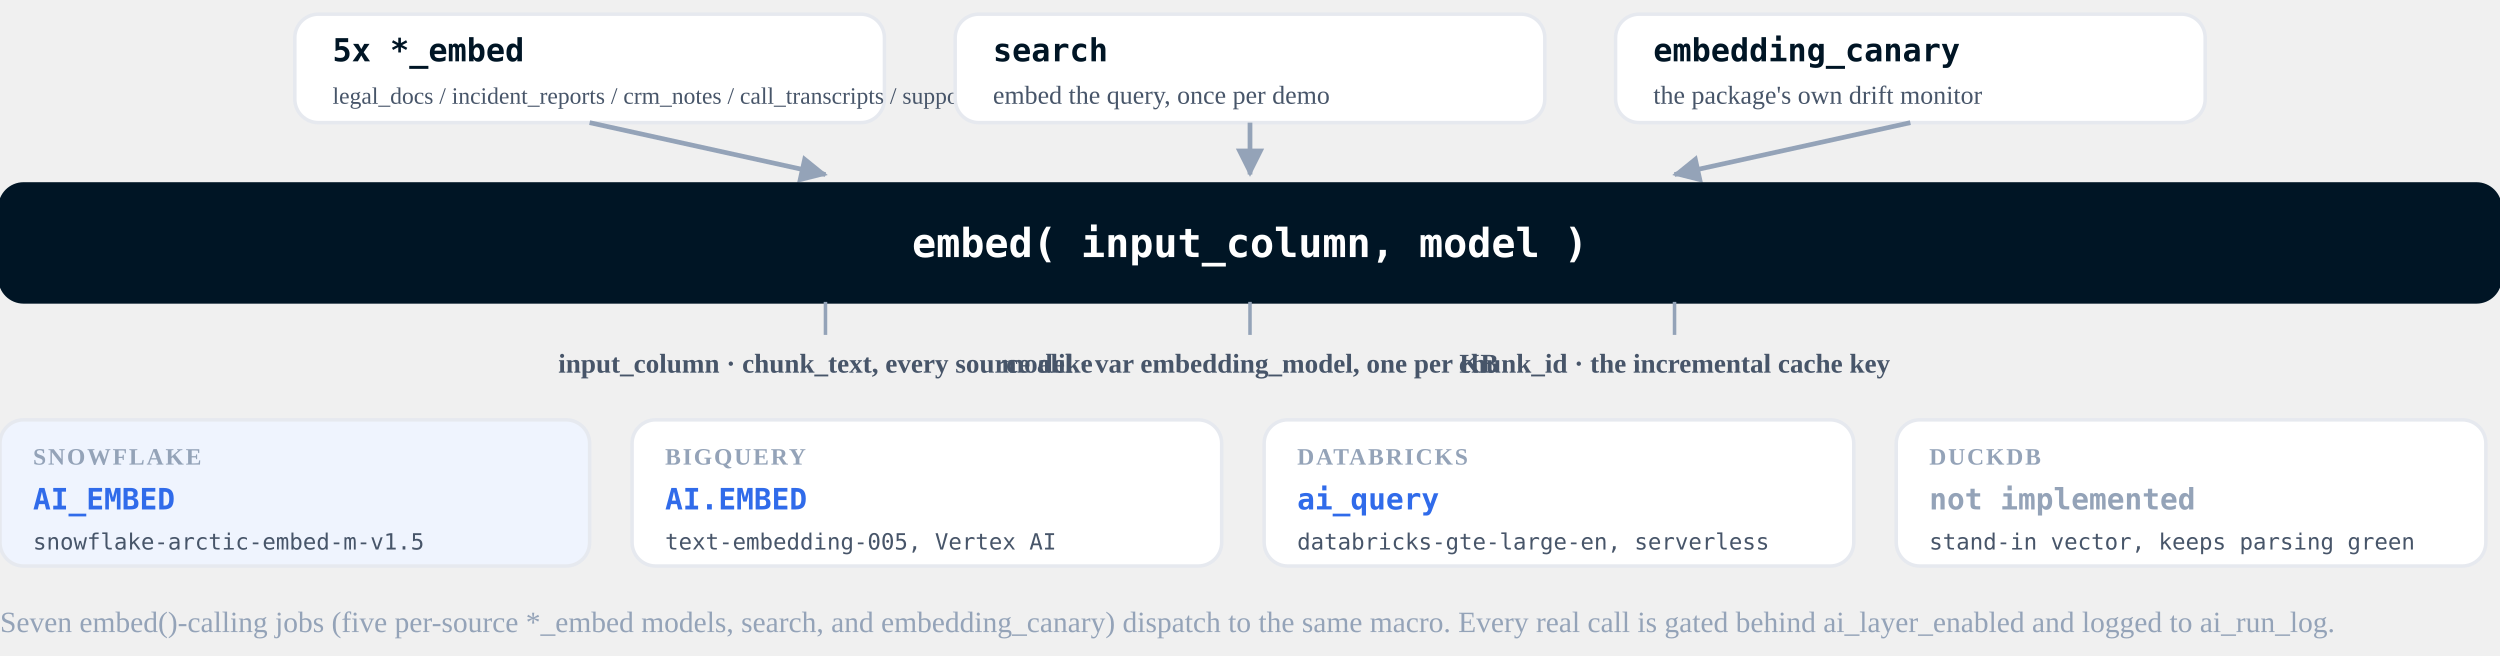
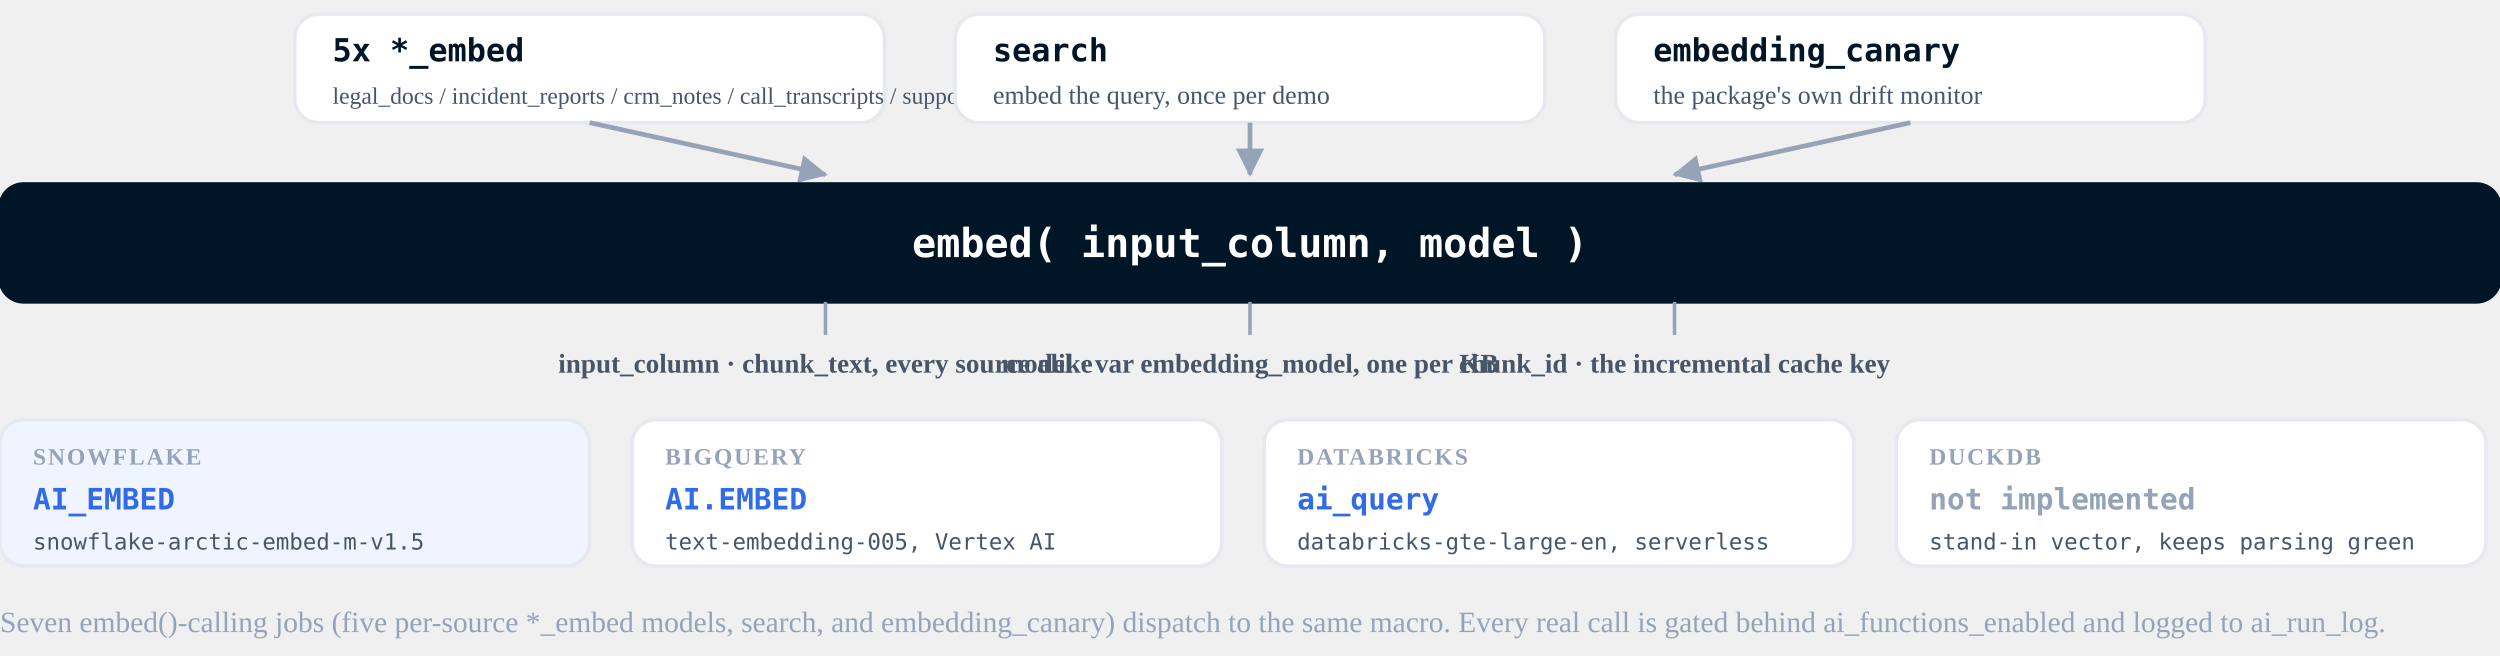
<svg xmlns="http://www.w3.org/2000/svg" viewBox="0 0 1060 278" preserveAspectRatio="xMidYMid meet">
  <defs>
    <marker id="pr-a" markerWidth="7" markerHeight="7" refX="5.5" refY="3" orient="auto">
      <path d="M0,0 L6,3 L0,6 Z" fill="#94A3B8" />
    </marker>
  </defs>
  <rect x="125" y="6" width="250" height="46" rx="10" fill="#fff" stroke="#E6E9EF" stroke-width="1.5" />
  <text x="141" y="26" font-size="13.5" font-weight="800" fill="#001525" font-family="'IBM Plex Mono',monospace">5x *_embed</text>
  <text x="141" y="44" font-size="10" font-weight="500" fill="#475569">legal_docs / incident_reports / crm_notes / call_transcripts / support_tickets</text>
  <path d="M250 52 L350 74" fill="none" stroke="#94A3B8" stroke-width="2" marker-end="url(#pr-a)" />
  <rect x="405" y="6" width="250" height="46" rx="10" fill="#fff" stroke="#E6E9EF" stroke-width="1.5" />
  <text x="421" y="26" font-size="13.5" font-weight="800" fill="#001525" font-family="'IBM Plex Mono',monospace">search</text>
  <text x="421" y="44" font-size="11" font-weight="500" fill="#475569">embed the query, once per demo</text>
  <path d="M530 52 L530 74" fill="none" stroke="#94A3B8" stroke-width="2" marker-end="url(#pr-a)" />
  <rect x="685" y="6" width="250" height="46" rx="10" fill="#fff" stroke="#E6E9EF" stroke-width="1.5" />
  <text x="701" y="26" font-size="13.5" font-weight="800" fill="#001525" font-family="'IBM Plex Mono',monospace">embedding_canary</text>
  <text x="701" y="44" font-size="11" font-weight="500" fill="#475569">the package's own drift monitor</text>
  <path d="M810 52 L710 74" fill="none" stroke="#94A3B8" stroke-width="2" marker-end="url(#pr-a)" />
  <rect x="0" y="78" width="1060" height="50" rx="10" fill="#001525" stroke="#001525" stroke-width="1.5" />
  <text x="530" y="109" font-size="17" font-weight="700" fill="#fff" text-anchor="middle" font-family="'IBM Plex Mono',monospace">embed( input_column, model )</text>
  <line x1="350" y1="128" x2="350" y2="142" stroke="#94A3B8" stroke-width="1.5" />
  <text x="350" y="158" font-size="11.5" font-weight="600" fill="#475569" text-anchor="middle">input_column · chunk_text, every source alike</text>
  <line x1="530" y1="128" x2="530" y2="142" stroke="#94A3B8" stroke-width="1.5" />
  <text x="530" y="158" font-size="11.5" font-weight="600" fill="#475569" text-anchor="middle">model · var embedding_model, one per KB</text>
  <line x1="710" y1="128" x2="710" y2="142" stroke="#94A3B8" stroke-width="1.5" />
  <text x="710" y="158" font-size="11.5" font-weight="600" fill="#475569" text-anchor="middle">chunk_id · the incremental cache key</text>
  <rect x="0" y="178" width="250" height="62" rx="10" fill="#EFF4FE" stroke="#E6E9EF" stroke-width="1.5" />
  <text x="14" y="197" font-size="10" font-weight="800" fill="#94A3B8" letter-spacing="0.8">SNOWFLAKE</text>
  <text x="14" y="216" font-size="12.5" font-weight="800" fill="#306BEA" font-family="'IBM Plex Mono',monospace">AI_EMBED</text>
  <text x="14" y="233" font-size="9.5" font-weight="500" fill="#475569" font-family="'IBM Plex Mono',monospace">snowflake-arctic-embed-m-v1.5</text>
  <rect x="268" y="178" width="250" height="62" rx="10" fill="#fff" stroke="#E6E9EF" stroke-width="1.5" />
  <text x="282" y="197" font-size="10" font-weight="800" fill="#94A3B8" letter-spacing="0.8">BIGQUERY</text>
  <text x="282" y="216" font-size="12.5" font-weight="800" fill="#306BEA" font-family="'IBM Plex Mono',monospace">AI.EMBED</text>
  <text x="282" y="233" font-size="9.5" font-weight="500" fill="#475569" font-family="'IBM Plex Mono',monospace">text-embedding-005, Vertex AI</text>
  <rect x="536" y="178" width="250" height="62" rx="10" fill="#fff" stroke="#E6E9EF" stroke-width="1.5" />
  <text x="550" y="197" font-size="10" font-weight="800" fill="#94A3B8" letter-spacing="0.8">DATABRICKS</text>
  <text x="550" y="216" font-size="12.5" font-weight="800" fill="#306BEA" font-family="'IBM Plex Mono',monospace">ai_query</text>
  <text x="550" y="233" font-size="9.5" font-weight="500" fill="#475569" font-family="'IBM Plex Mono',monospace">databricks-gte-large-en, serverless</text>
  <rect x="804" y="178" width="250" height="62" rx="10" fill="#fff" stroke="#E6E9EF" stroke-width="1.5" />
  <text x="818" y="197" font-size="10" font-weight="800" fill="#94A3B8" letter-spacing="0.8">DUCKDB</text>
  <text x="818" y="216" font-size="12.5" font-weight="800" fill="#94A3B8" font-family="'IBM Plex Mono',monospace">not implemented</text>
  <text x="818" y="233" font-size="9.5" font-weight="500" fill="#475569" font-family="'IBM Plex Mono',monospace">stand-in vector, keeps parsing green</text>
-   <text x="0" y="268" font-size="12.5" font-weight="500" fill="#94A3B8">Seven embed()-calling jobs (five per-source *_embed models, search, and embedding_canary) dispatch to the same macro. Every real call is gated behind ai_layer_enabled and logged to ai_run_log.</text>
+   <text x="0" y="268" font-size="12.5" font-weight="500" fill="#94A3B8">Seven embed()-calling jobs (five per-source *_embed models, search, and embedding_canary) dispatch to the same macro. Every real call is gated behind ai_functions_enabled and logged to ai_run_log.</text>
</svg>
